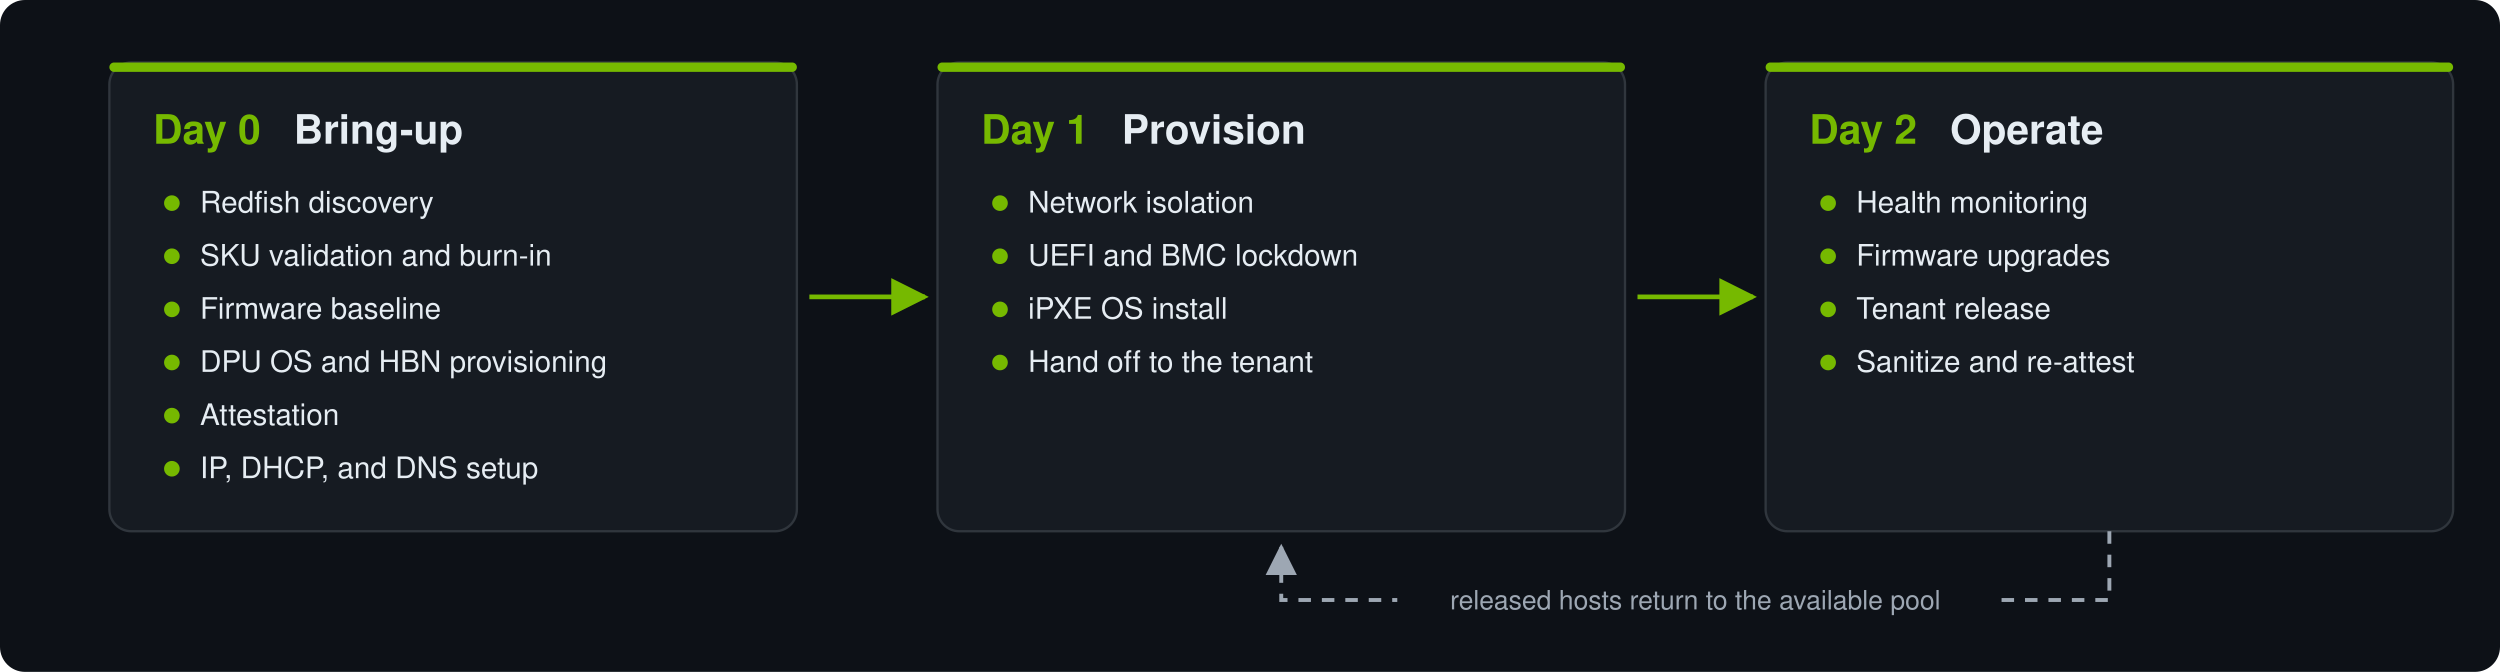
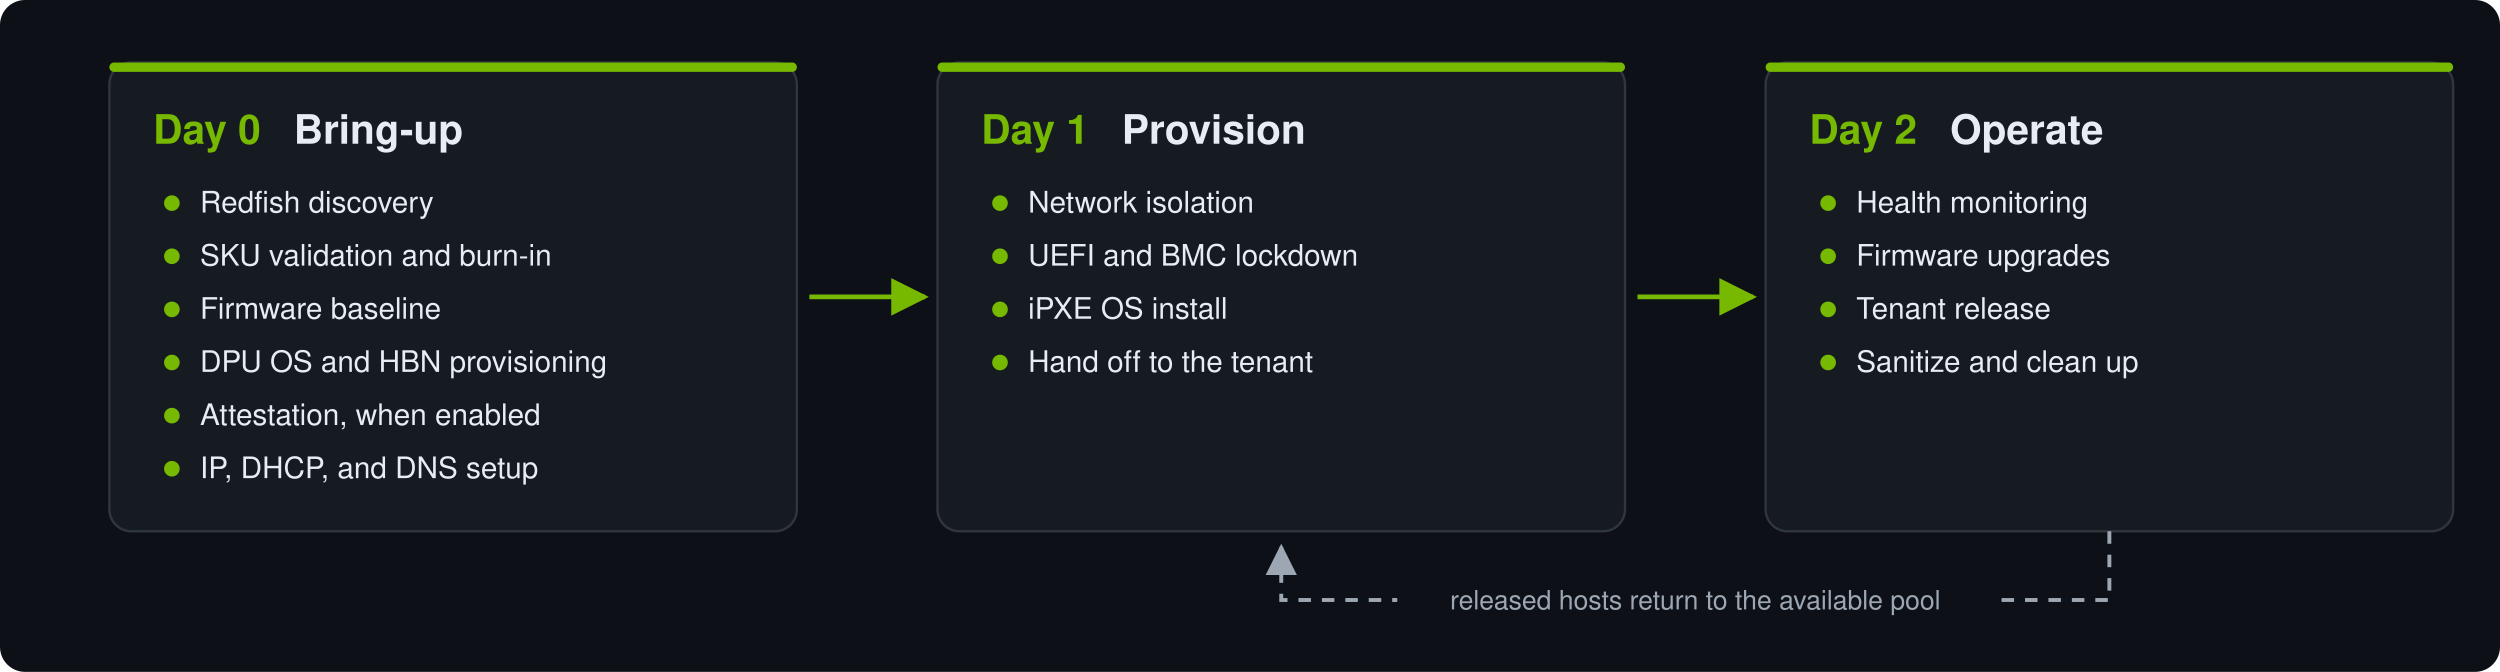
<svg xmlns="http://www.w3.org/2000/svg" viewBox="0 0 1600 430" width="1600" height="430" role="img" aria-labelledby="t">
  <defs>
    <marker id="arrow" viewBox="0 0 10 10" refX="9" refY="5" markerWidth="8" markerHeight="8" orient="auto-start-reverse">
      <path d="M0 0L10 5L0 10z" fill="#9da7b3" />
    </marker>
    <marker id="arrowg" viewBox="0 0 10 10" refX="9" refY="5" markerWidth="8" markerHeight="8" orient="auto-start-reverse">
      <path d="M0 0L10 5L0 10z" fill="#76B900" />
    </marker>
  </defs>
  <rect width="1600" height="430" rx="16" fill="#0d1117" />
  <g font-family="-apple-system, BlinkMacSystemFont, 'Segoe UI', Helvetica, Arial, sans-serif">
    <rect x="70" y="40" width="440" height="300" rx="14" fill="#161b22" stroke="#30363d" stroke-width="1.5" />
    <rect x="70" y="40" width="440" height="6" rx="3" fill="#76B900" />
    <text x="98" y="92" font-size="26" font-weight="bold" fill="#76B900" text-anchor="start">Day 0</text>
    <text x="188" y="92" font-size="26" font-weight="bold" fill="#e6edf3" text-anchor="start">Bring-up</text>
    <circle cx="110" cy="130" r="5" fill="#76B900" />
    <text x="128" y="136" font-size="19" font-weight="normal" fill="#e6edf3" text-anchor="start">Redfish discovery</text>
    <circle cx="110" cy="164" r="5" fill="#76B900" />
    <text x="128" y="170" font-size="19" font-weight="normal" fill="#e6edf3" text-anchor="start">SKU validation and burn-in</text>
    <circle cx="110" cy="198" r="5" fill="#76B900" />
    <text x="128" y="204" font-size="19" font-weight="normal" fill="#e6edf3" text-anchor="start">Firmware baseline</text>
    <circle cx="110" cy="232" r="5" fill="#76B900" />
    <text x="128" y="238" font-size="19" font-weight="normal" fill="#e6edf3" text-anchor="start">DPU OS and HBN provisioning</text>
    <circle cx="110" cy="266" r="5" fill="#76B900" />
-     <text x="128" y="272" font-size="19" font-weight="normal" fill="#e6edf3" text-anchor="start">Attestation</text>
+     <text x="128" y="272" font-size="19" font-weight="normal" fill="#e6edf3" text-anchor="start">Attestation, when enabled</text>
    <circle cx="110" cy="300" r="5" fill="#76B900" />
    <text x="128" y="306" font-size="19" font-weight="normal" fill="#e6edf3" text-anchor="start">IP, DHCP, and DNS setup</text>
    <path d="M518 190.0L592 190.0" stroke="#76B900" stroke-width="3" fill="none" marker-end="url(#arrowg)" />
    <rect x="600" y="40" width="440" height="300" rx="14" fill="#161b22" stroke="#30363d" stroke-width="1.5" />
    <rect x="600" y="40" width="440" height="6" rx="3" fill="#76B900" />
    <text x="628" y="92" font-size="26" font-weight="bold" fill="#76B900" text-anchor="start">Day 1</text>
    <text x="718" y="92" font-size="26" font-weight="bold" fill="#e6edf3" text-anchor="start">Provision</text>
    <circle cx="640" cy="130" r="5" fill="#76B900" />
    <text x="658" y="136" font-size="19" font-weight="normal" fill="#e6edf3" text-anchor="start">Network isolation</text>
    <circle cx="640" cy="164" r="5" fill="#76B900" />
    <text x="658" y="170" font-size="19" font-weight="normal" fill="#e6edf3" text-anchor="start">UEFI and BMC lockdown</text>
    <circle cx="640" cy="198" r="5" fill="#76B900" />
    <text x="658" y="204" font-size="19" font-weight="normal" fill="#e6edf3" text-anchor="start">iPXE OS install</text>
    <circle cx="640" cy="232" r="5" fill="#76B900" />
    <text x="658" y="238" font-size="19" font-weight="normal" fill="#e6edf3" text-anchor="start">Hand off to the tenant</text>
    <path d="M1048 190.0L1122 190.0" stroke="#76B900" stroke-width="3" fill="none" marker-end="url(#arrowg)" />
    <rect x="1130" y="40" width="440" height="300" rx="14" fill="#161b22" stroke="#30363d" stroke-width="1.5" />
    <rect x="1130" y="40" width="440" height="6" rx="3" fill="#76B900" />
    <text x="1158" y="92" font-size="26" font-weight="bold" fill="#76B900" text-anchor="start">Day 2</text>
    <text x="1248" y="92" font-size="26" font-weight="bold" fill="#e6edf3" text-anchor="start">Operate</text>
    <circle cx="1170" cy="130" r="5" fill="#76B900" />
    <text x="1188" y="136" font-size="19" font-weight="normal" fill="#e6edf3" text-anchor="start">Health monitoring</text>
    <circle cx="1170" cy="164" r="5" fill="#76B900" />
    <text x="1188" y="170" font-size="19" font-weight="normal" fill="#e6edf3" text-anchor="start">Firmware upgrades</text>
    <circle cx="1170" cy="198" r="5" fill="#76B900" />
    <text x="1188" y="204" font-size="19" font-weight="normal" fill="#e6edf3" text-anchor="start">Tenant release</text>
    <circle cx="1170" cy="232" r="5" fill="#76B900" />
-     <text x="1188" y="238" font-size="19" font-weight="normal" fill="#e6edf3" text-anchor="start">Sanitize and re-attest</text>
+     <text x="1188" y="238" font-size="19" font-weight="normal" fill="#e6edf3" text-anchor="start">Sanitize and clean up</text>
    <path d="M1350.0 340L1350.0 384L820.0 384L820.0 350" stroke="#9da7b3" stroke-width="2.5" fill="none" stroke-dasharray="8 7" marker-end="url(#arrow)" />
    <rect x="895.0" y="368" width="380" height="32" rx="10" fill="#0d1117" stroke="#0d1117" stroke-width="1.5" />
    <text x="1085.0" y="390" font-size="17" font-weight="normal" fill="#9da7b3" text-anchor="middle">released hosts return to the available pool</text>
  </g>
</svg>
